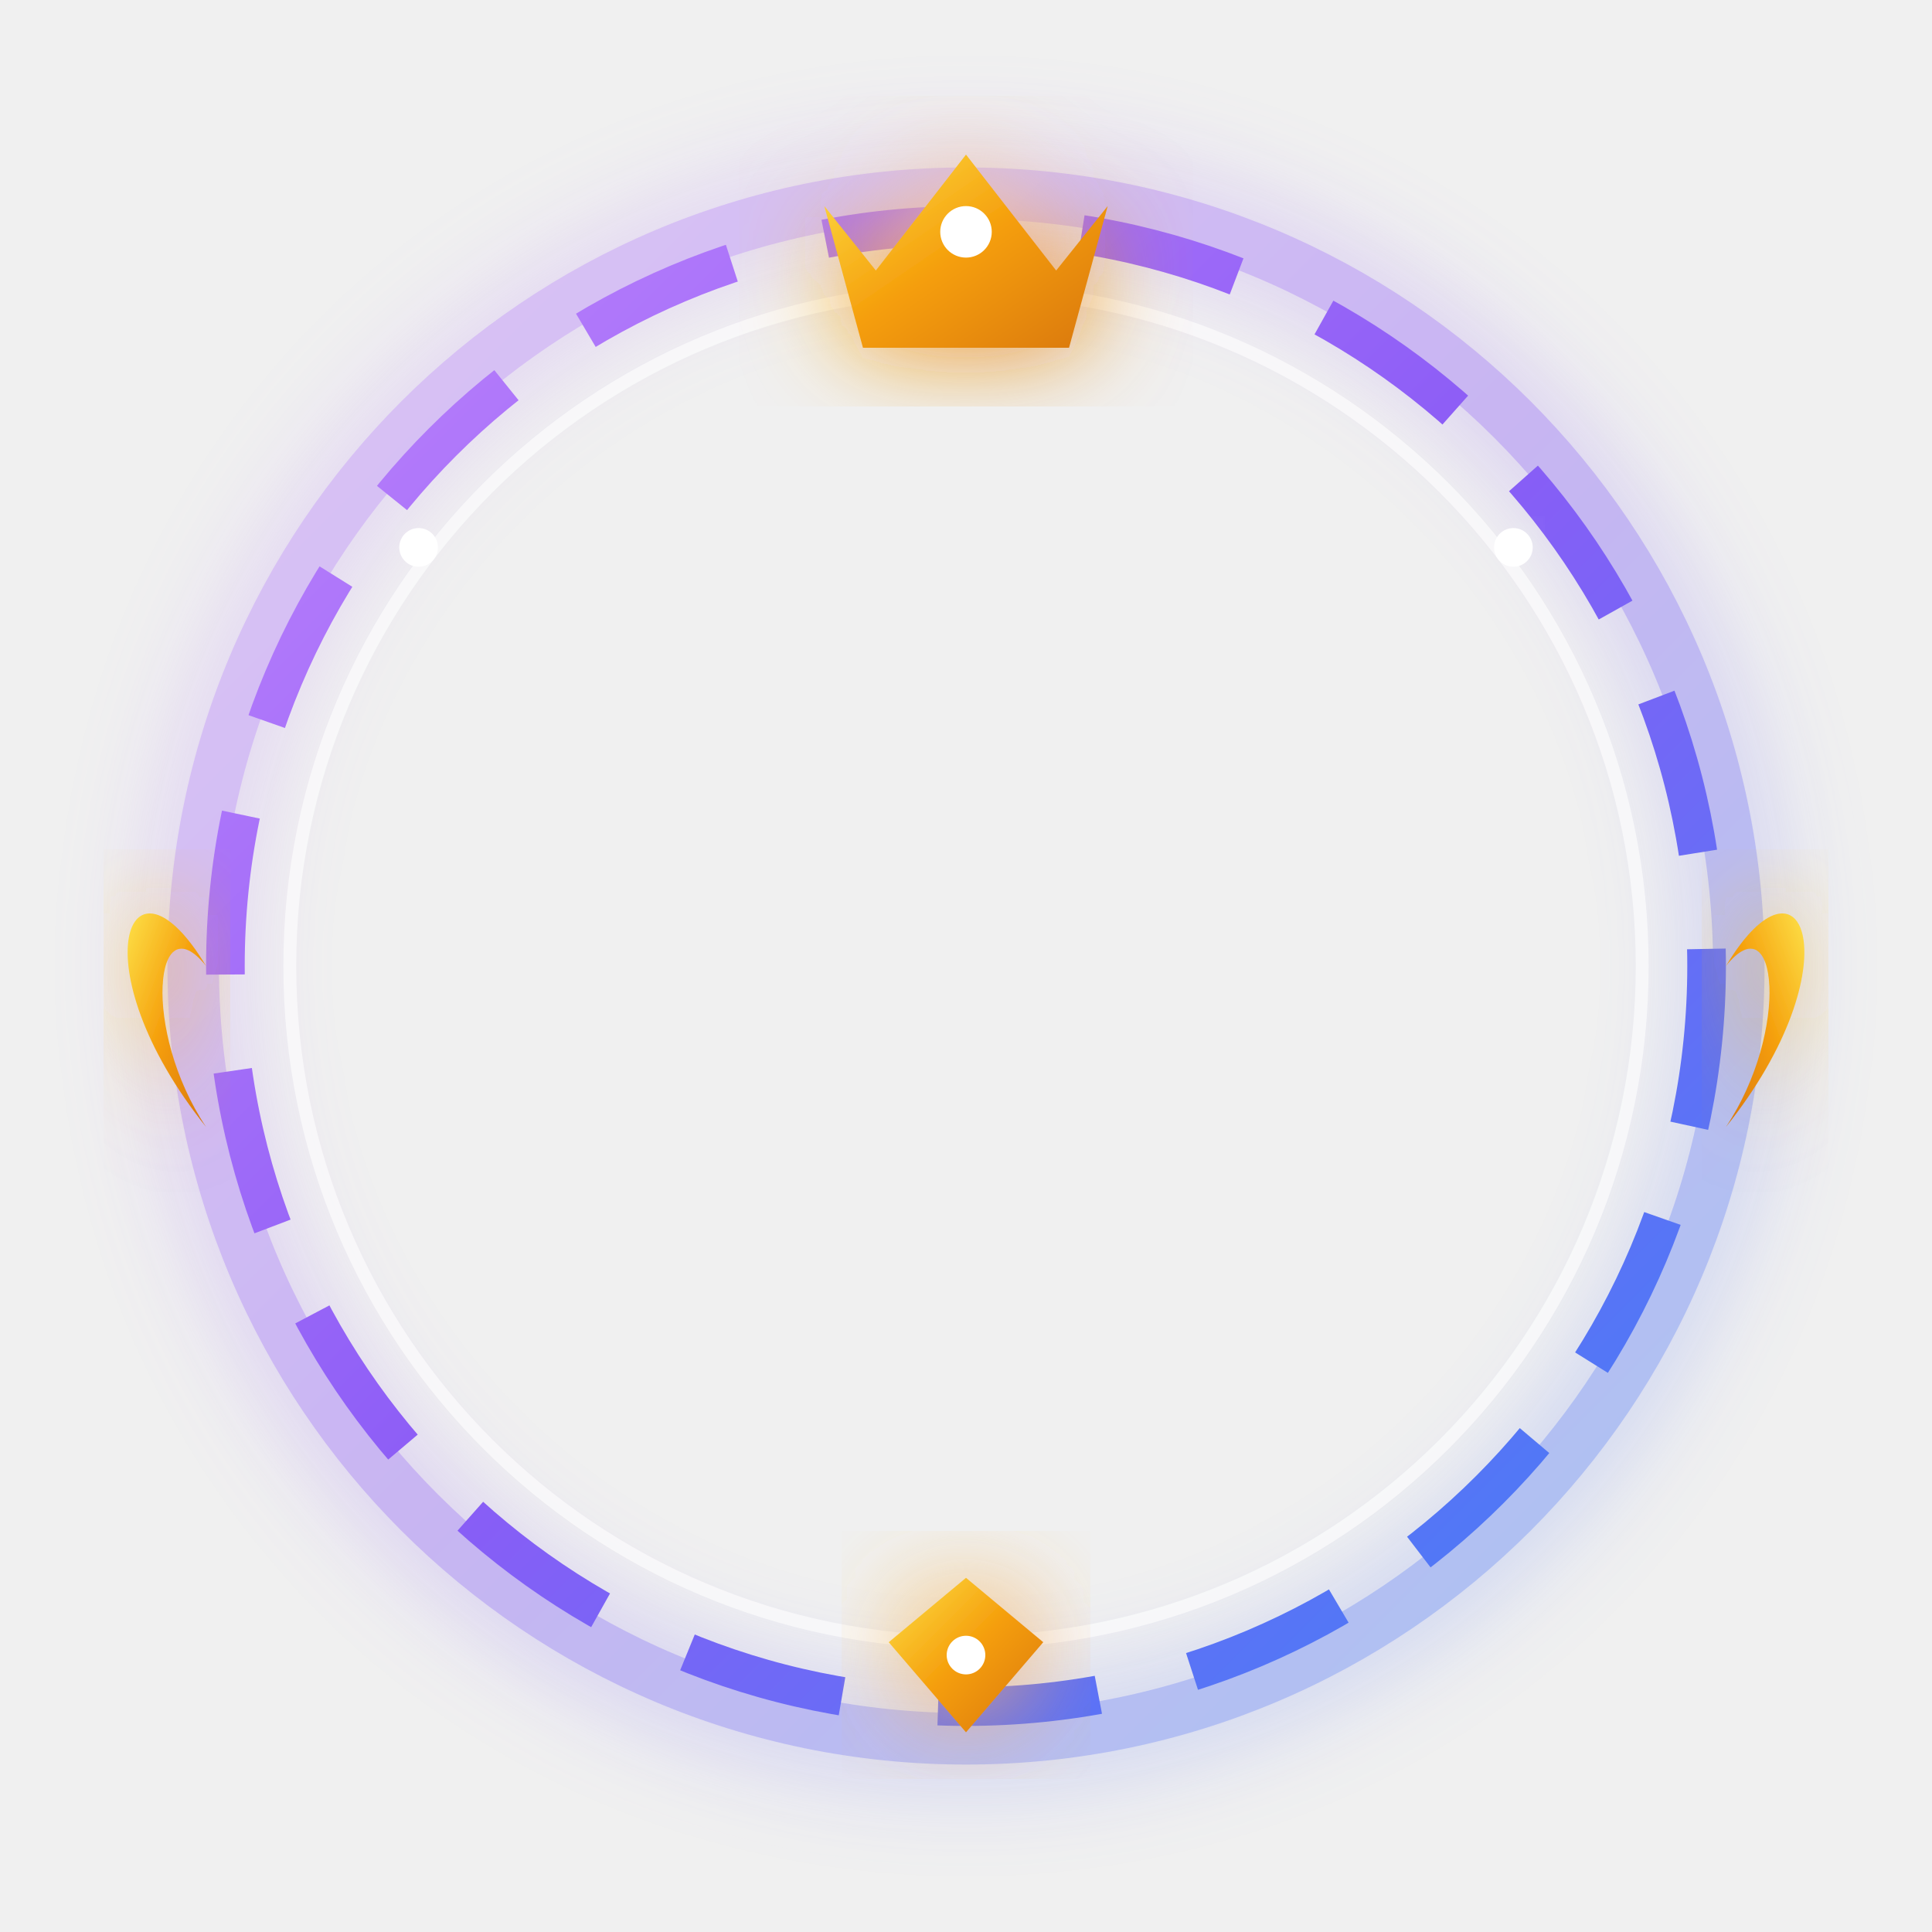
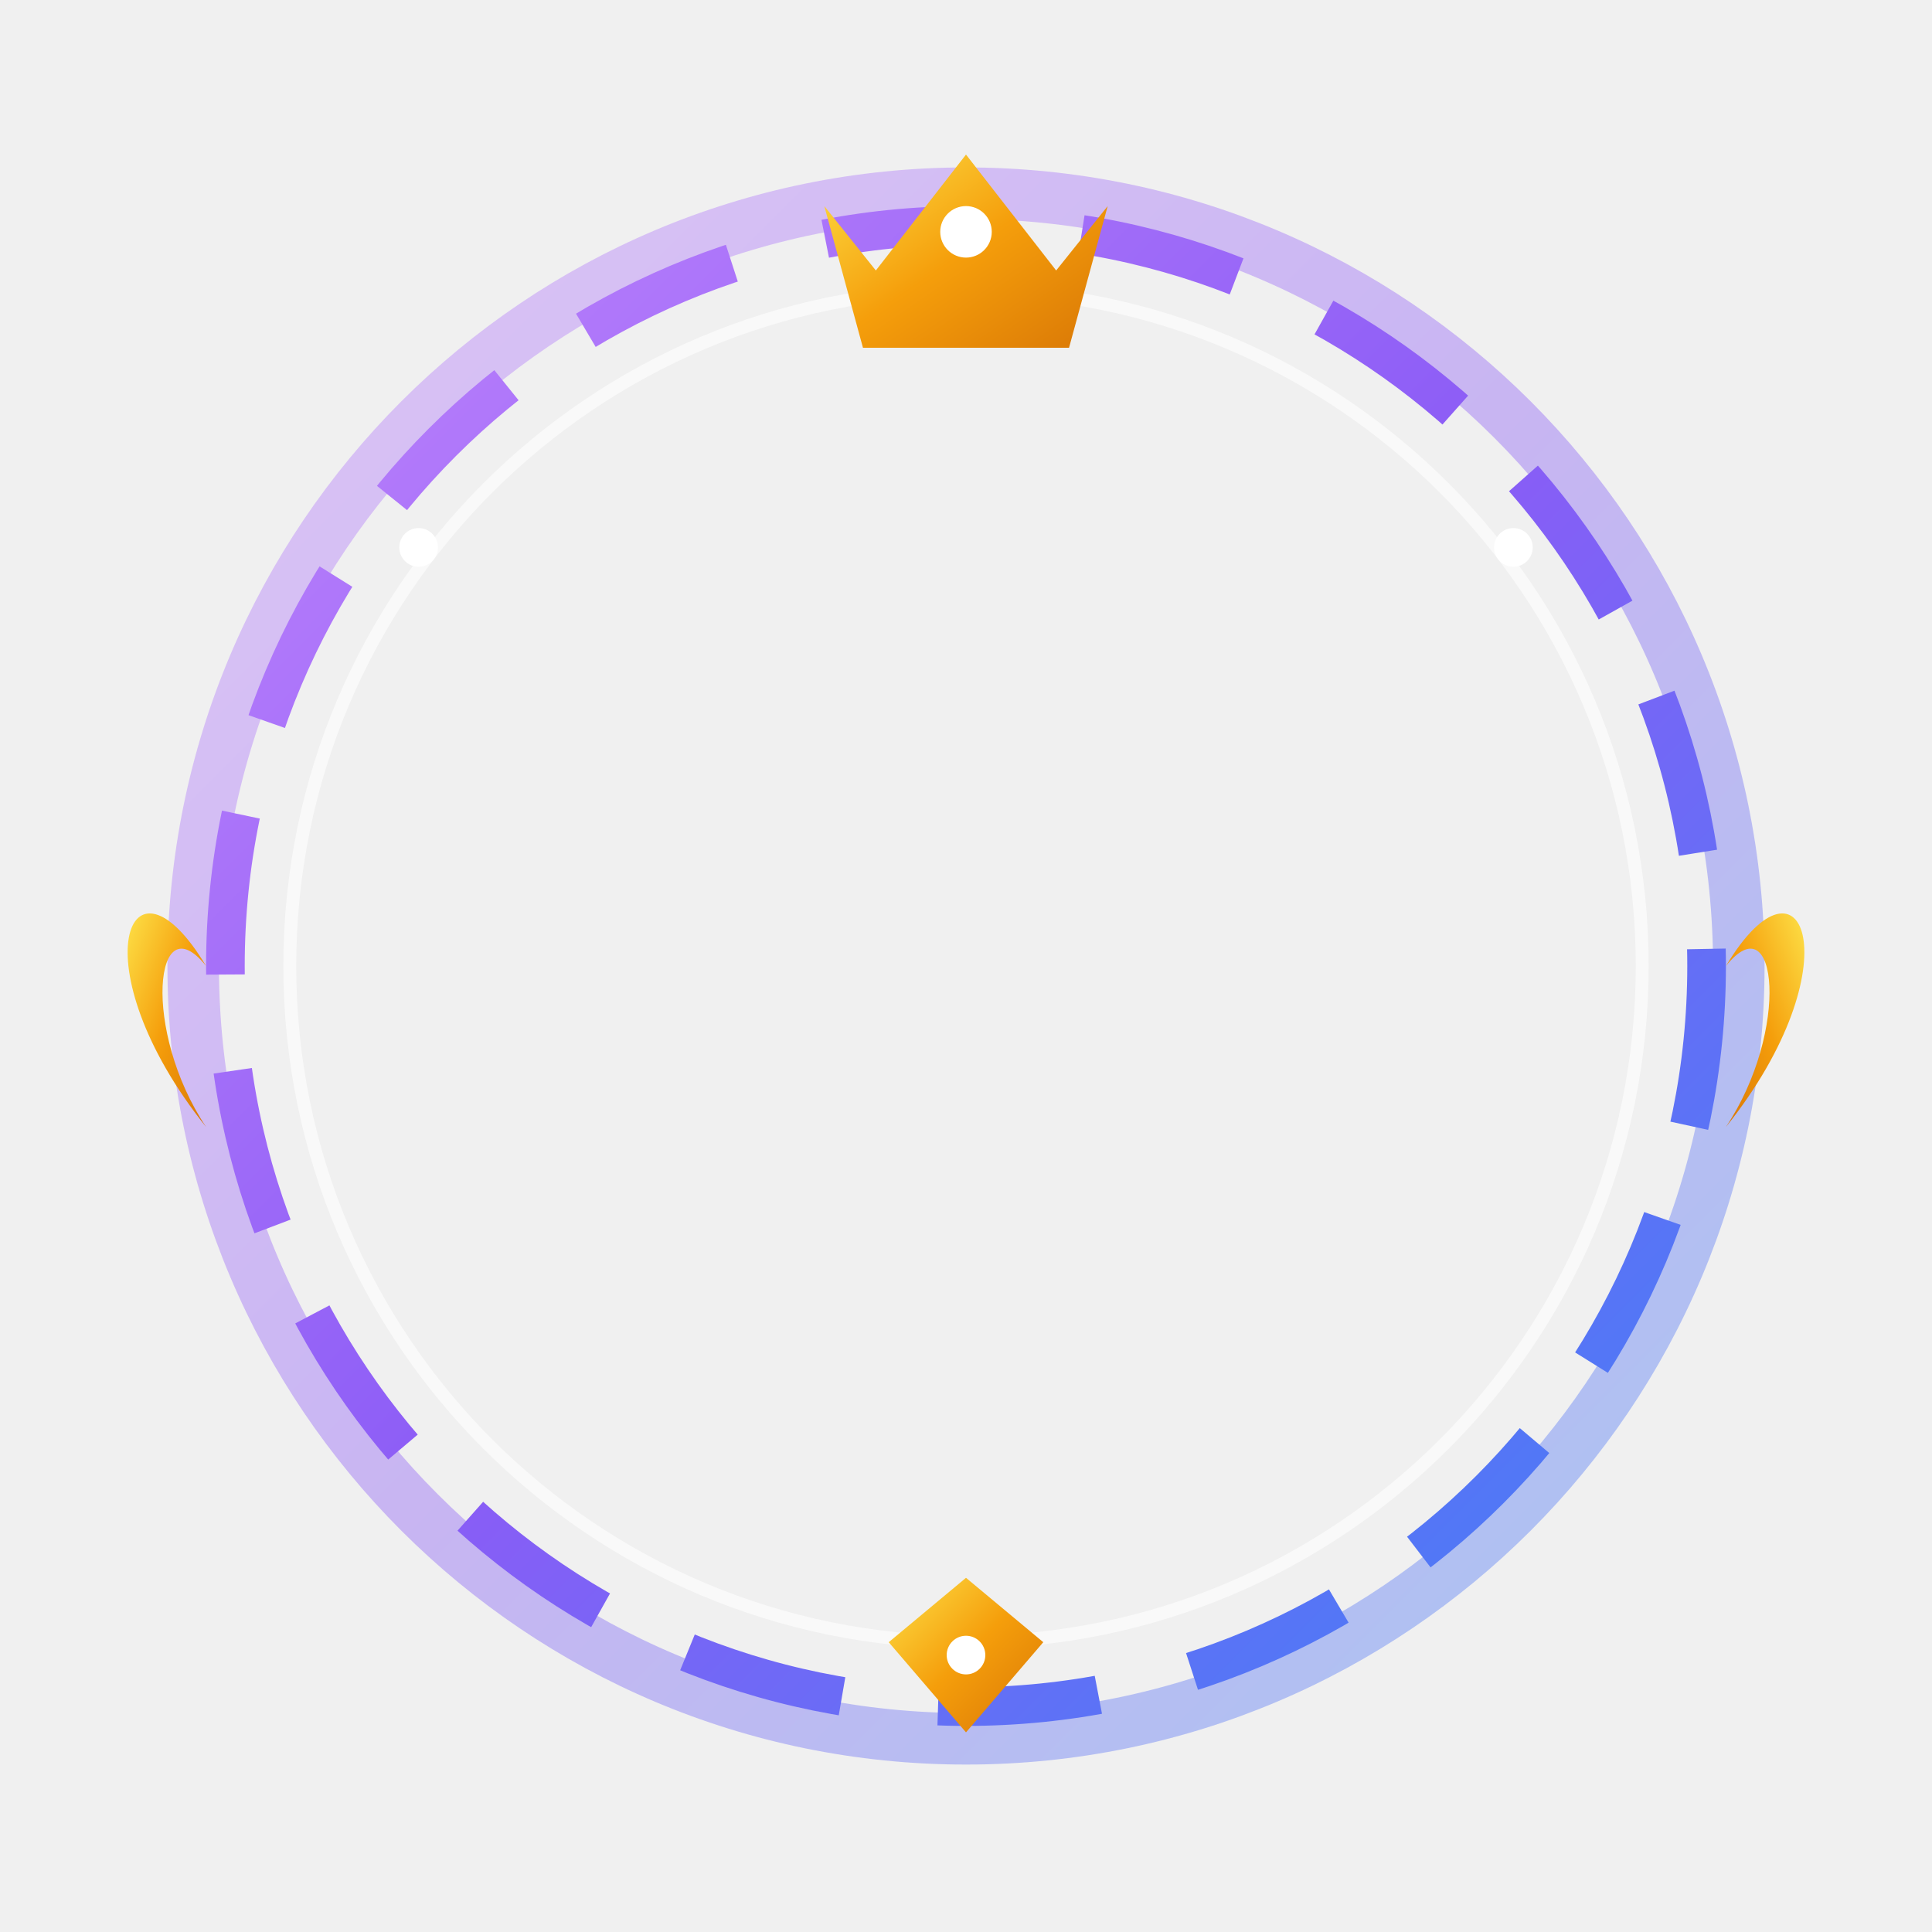
<svg xmlns="http://www.w3.org/2000/svg" viewBox="0 0 300 300" width="300" height="300">
  <defs>
    <linearGradient id="purpleRing" x1="0%" y1="0%" x2="100%" y2="100%">
      <stop offset="0%" stop-color="#C084FC" />
      <stop offset="50%" stop-color="#8B5CF6" />
      <stop offset="100%" stop-color="#3B82F6" />
    </linearGradient>
    <linearGradient id="goldAcc" x1="0%" y1="0%" x2="100%" y2="100%">
      <stop offset="0%" stop-color="#FDE047" />
      <stop offset="50%" stop-color="#F59E0B" />
      <stop offset="100%" stop-color="#D97706" />
    </linearGradient>
-     <filter id="glow" x="-30%" y="-30%" width="160%" height="160%">
-       <feGaussianBlur stdDeviation="8" result="blur" />
-       <feComposite in="SourceGraphic" in2="blur" operator="over" />
-     </filter>
  </defs>
-   <circle cx="150" cy="150" r="120" fill="none" stroke="url(#purpleRing)" stroke-width="8" opacity="0.4" filter="url(#glow)" />
+   <circle cx="150" cy="150" r="120" fill="none" stroke="url(#purpleRing)" stroke-width="8" opacity="0.4" />
  <circle cx="150" cy="150" r="115" fill="none" stroke="url(#purpleRing)" stroke-width="6" stroke-dasharray="25 15" />
  <circle cx="150" cy="150" r="105" fill="none" stroke="#FFF" stroke-width="2" opacity="0.6" />
-   <g transform="translate(150, 42)" filter="url(#glow)">
+   <g transform="translate(150, 42)">
    <path d="M 0 -18 L 14 0 L 22 -10 L 16 12 L -16 12 L -22 -10 L -14 0 Z" fill="url(#goldAcc)" />
    <circle cx="0" cy="-6" r="4" fill="#FFF" />
  </g>
-   <g transform="translate(32, 150)" filter="url(#glow)">
+   <g transform="translate(32, 150)">
    <path d="M 0 0 C -12 -20 -20 0 0 25 C -10 10 -8 -10 0 0 Z" fill="url(#goldAcc)" />
  </g>
-   <g transform="translate(268, 150) scale(-1, 1)" filter="url(#glow)">
+   <g transform="translate(268, 150) scale(-1, 1)">
    <path d="M 0 0 C -12 -20 -20 0 0 25 C -10 10 -8 -10 0 0 Z" fill="url(#goldAcc)" />
  </g>
-   <g transform="translate(150, 255)" filter="url(#glow)">
+   <g transform="translate(150, 255)">
    <polygon points="0,-10 12,0 0,14 -12,0" fill="url(#goldAcc)" />
    <circle cx="0" cy="2" r="3" fill="#FFF" />
  </g>
-   <circle cx="65" cy="85" r="3" fill="#FFF" filter="url(#glow)" />
-   <circle cx="235" cy="85" r="3" fill="#FFF" filter="url(#glow)" />
+   <circle cx="65" cy="85" r="3" fill="#FFF" />
+   <circle cx="235" cy="85" r="3" fill="#FFF" />
</svg>
